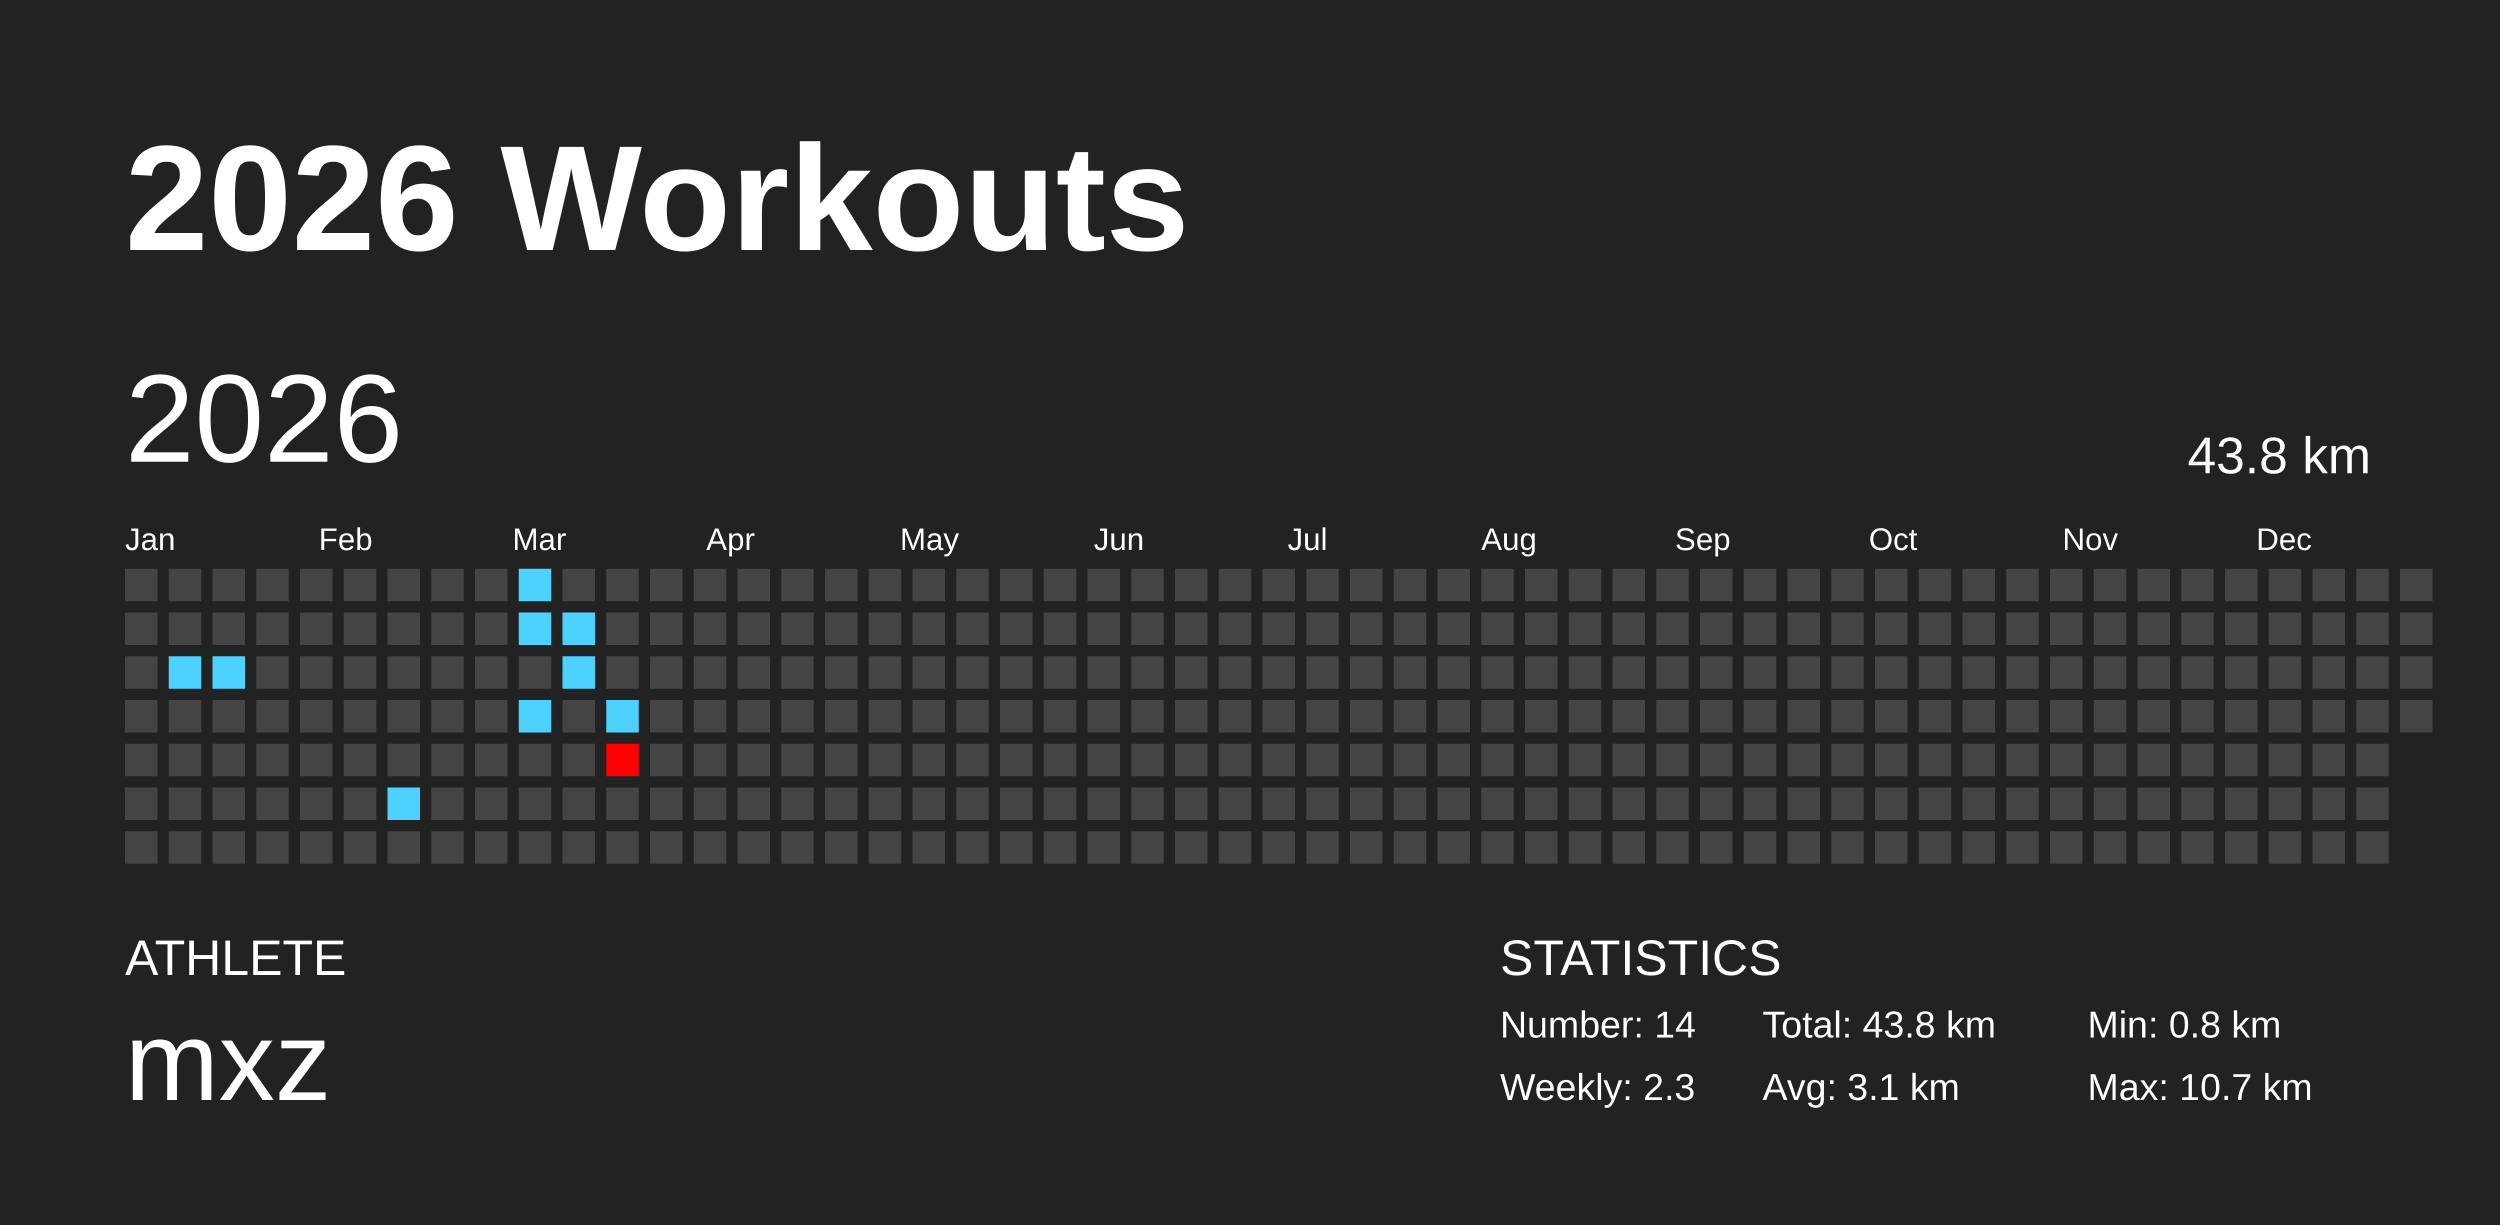
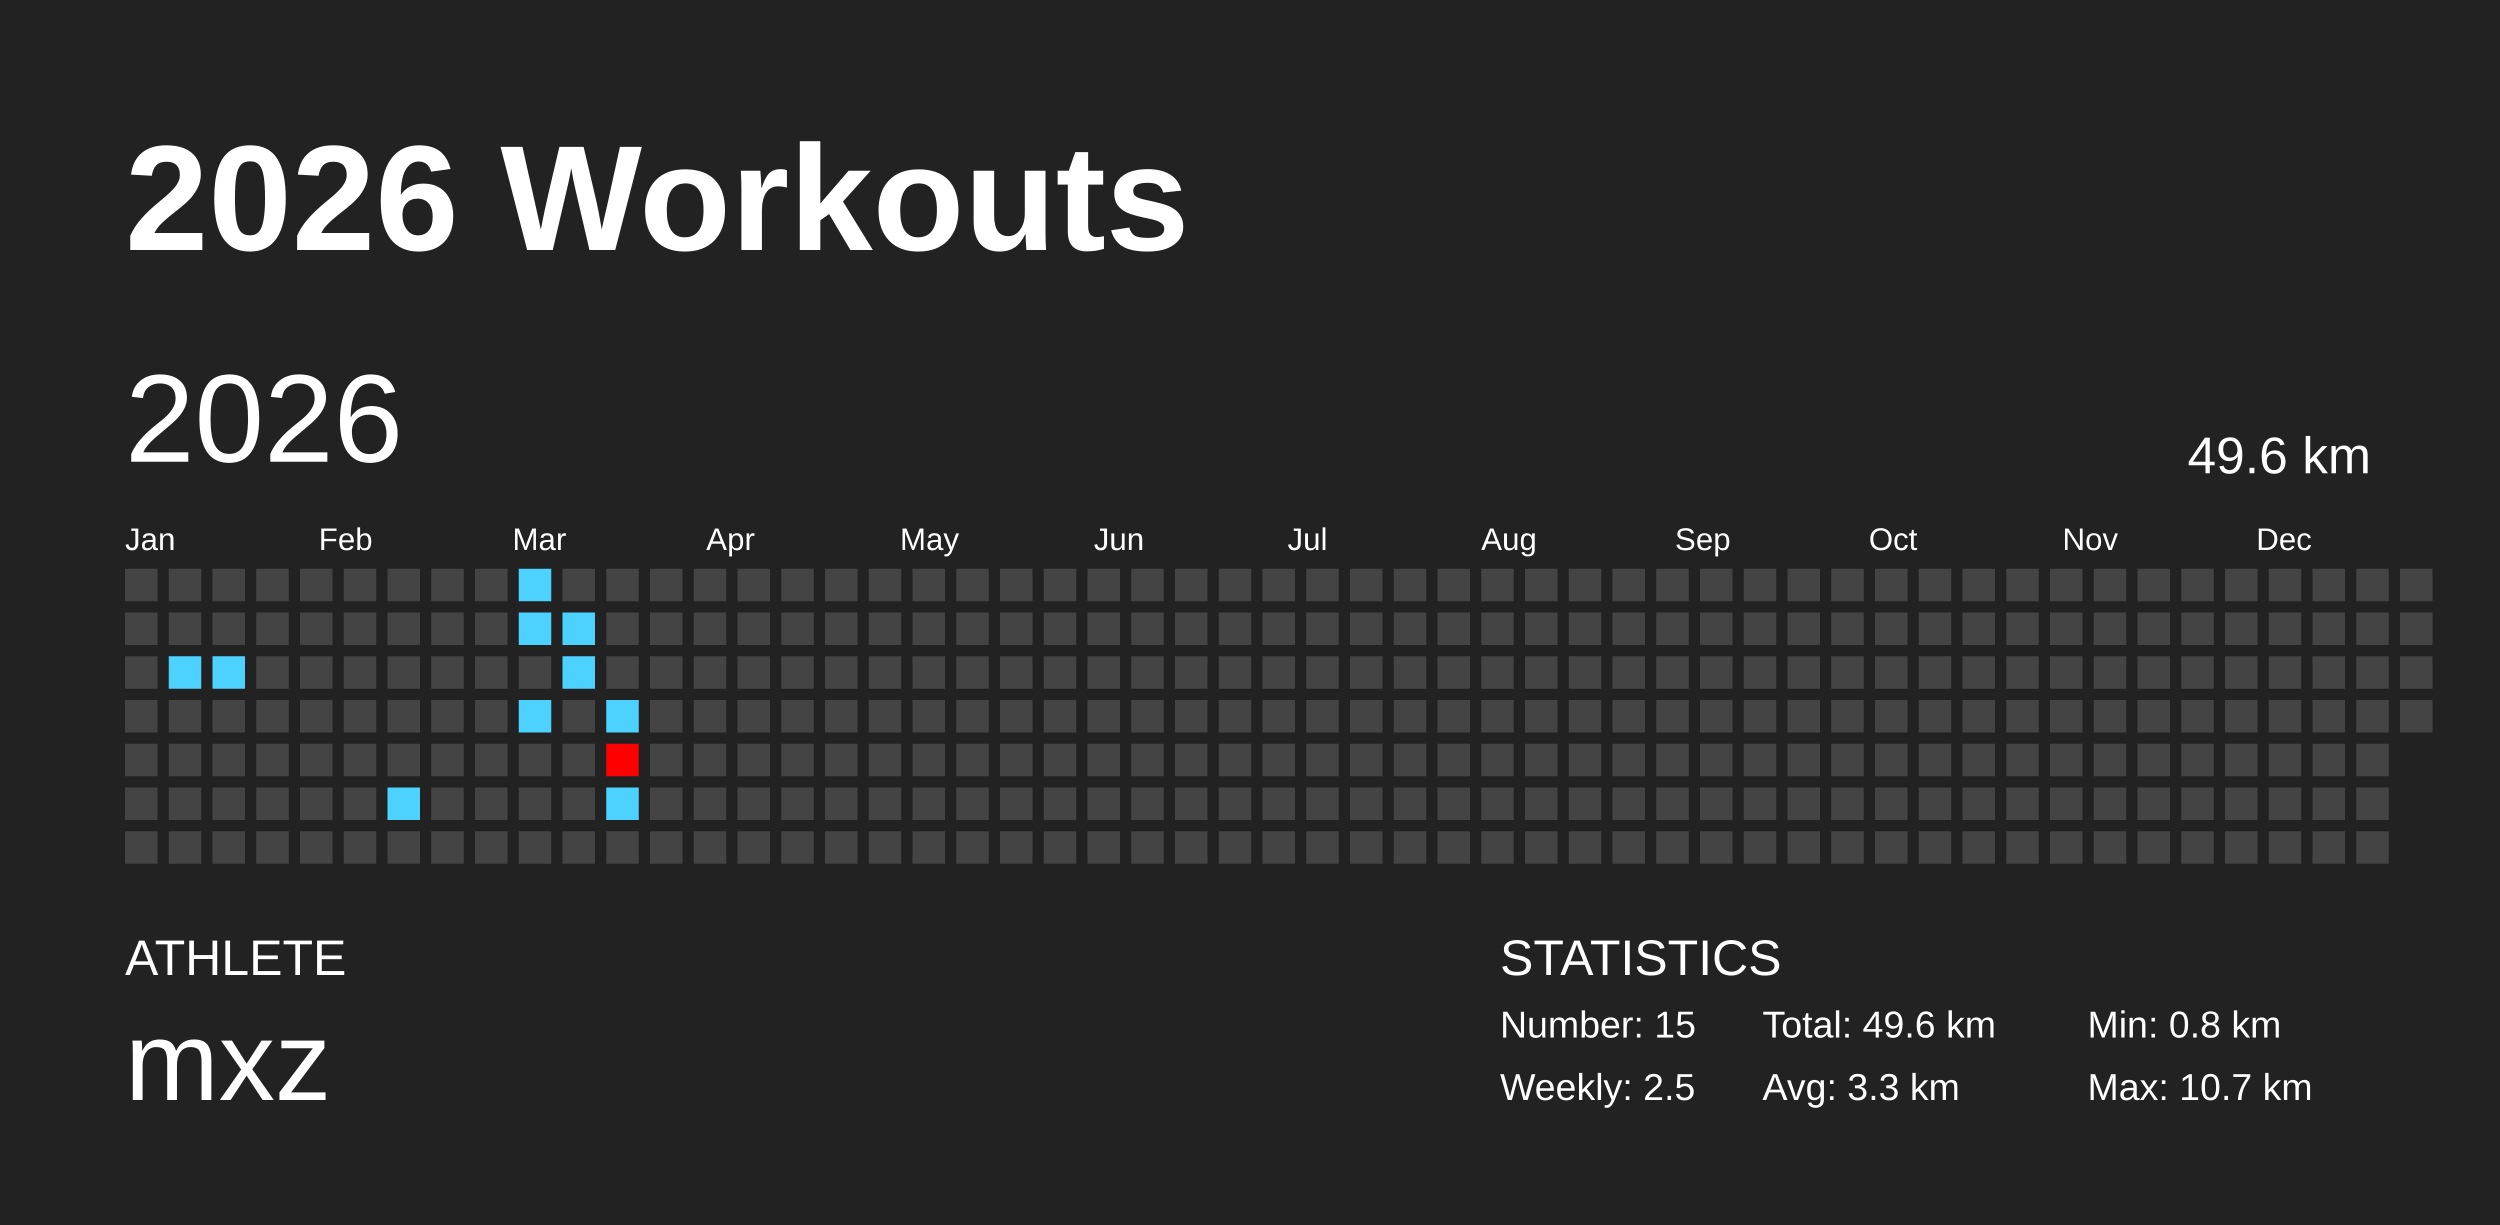
<svg xmlns="http://www.w3.org/2000/svg" baseProfile="full" height="98mm" version="1.1" viewBox="0,0,200,98" width="200mm">
  <defs />
  <rect fill="#222222" height="98" width="200" x="0" y="0" />
  <text fill="#FFFFFF" style="font-size:12px; font-family:Arial; font-weight:bold;" x="10" y="20">2026 Workouts</text>
  <text fill="#FFFFFF" style="font-size:4px; font-family:Arial" x="10" y="78">ATHLETE</text>
  <text fill="#FFFFFF" style="font-size:9px; font-family:Arial" x="10" y="88">mxz</text>
  <text fill="#FFFFFF" style="font-size:4px; font-family:Arial" x="120" y="78">STATISTICS</text>
-   <text fill="#FFFFFF" style="font-size:3px; font-family:Arial" x="120" y="83">Number: 14</text>
-   <text fill="#FFFFFF" style="font-size:3px; font-family:Arial" x="120" y="88">Weekly: 2.3</text>
-   <text fill="#FFFFFF" style="font-size:3px; font-family:Arial" x="141" y="83">Total: 43.8 km</text>
-   <text fill="#FFFFFF" style="font-size:3px; font-family:Arial" x="141" y="88">Avg: 3.1 km</text>
+   <text fill="#FFFFFF" style="font-size:3px; font-family:Arial" x="120" y="83">Number: 15</text>
+   <text fill="#FFFFFF" style="font-size:3px; font-family:Arial" x="120" y="88">Weekly: 2.5</text>
+   <text fill="#FFFFFF" style="font-size:3px; font-family:Arial" x="141" y="83">Total: 49.6 km</text>
+   <text fill="#FFFFFF" style="font-size:3px; font-family:Arial" x="141" y="88">Avg: 3.3 km</text>
  <text fill="#FFFFFF" style="font-size:3px; font-family:Arial" x="167" y="83">Min: 0.8 km</text>
  <text fill="#FFFFFF" style="font-size:3px; font-family:Arial" x="167" y="88">Max: 10.7 km</text>
  <text dominant-baseline="hanging" fill="#FFFFFF" style="font-size:10.0px; font-family:Arial;" x="10" y="30">2026</text>
-   <text dominant-baseline="hanging" fill="#FFFFFF" style="font-size:4.125px; font-family:Arial;" x="175" y="35">43.8 km</text>
+   <text dominant-baseline="hanging" fill="#FFFFFF" style="font-size:4.125px; font-family:Arial;" x="175" y="35">49.6 km</text>
  <text fill="#FFFFFF" style="font-size:2.5px; font-family:Arial" x="10.0" y="44">Jan</text>
  <text fill="#FFFFFF" style="font-size:2.5px; font-family:Arial" x="25.5" y="44">Feb</text>
  <text fill="#FFFFFF" style="font-size:2.5px; font-family:Arial" x="41.0" y="44">Mar</text>
  <text fill="#FFFFFF" style="font-size:2.5px; font-family:Arial" x="56.5" y="44">Apr</text>
  <text fill="#FFFFFF" style="font-size:2.5px; font-family:Arial" x="72.0" y="44">May</text>
  <text fill="#FFFFFF" style="font-size:2.5px; font-family:Arial" x="87.5" y="44">Jun</text>
  <text fill="#FFFFFF" style="font-size:2.5px; font-family:Arial" x="103.0" y="44">Jul</text>
  <text fill="#FFFFFF" style="font-size:2.5px; font-family:Arial" x="118.5" y="44">Aug</text>
  <text fill="#FFFFFF" style="font-size:2.5px; font-family:Arial" x="134.0" y="44">Sep</text>
  <text fill="#FFFFFF" style="font-size:2.5px; font-family:Arial" x="149.5" y="44">Oct</text>
  <text fill="#FFFFFF" style="font-size:2.5px; font-family:Arial" x="165.0" y="44">Nov</text>
  <text fill="#FFFFFF" style="font-size:2.5px; font-family:Arial" x="180.5" y="44">Dec</text>
  <rect fill="#444444" height="2.6" width="2.6" x="10.0" y="45.5" />
  <rect fill="#444444" height="2.6" width="2.6" x="10.0" y="49.0" />
  <rect fill="#444444" height="2.6" width="2.6" x="10.0" y="52.5" />
  <rect fill="#444444" height="2.6" width="2.6" x="10.0" y="56.0" />
  <rect fill="#444444" height="2.6" width="2.6" x="10.0" y="59.5" />
  <rect fill="#444444" height="2.6" width="2.6" x="10.0" y="63.0" />
  <rect fill="#444444" height="2.6" width="2.6" x="10.0" y="66.5" />
  <rect fill="#444444" height="2.6" width="2.6" x="13.5" y="45.5" />
  <rect fill="#444444" height="2.6" width="2.6" x="13.5" y="49.0" />
  <rect fill="#4dd2ff" height="2.6" width="2.6" x="13.5" y="52.5" />
  <rect fill="#444444" height="2.6" width="2.6" x="13.5" y="56.0" />
  <rect fill="#444444" height="2.6" width="2.6" x="13.5" y="59.5" />
  <rect fill="#444444" height="2.6" width="2.6" x="13.5" y="63.0" />
  <rect fill="#444444" height="2.6" width="2.6" x="13.5" y="66.5" />
  <rect fill="#444444" height="2.6" width="2.6" x="17.0" y="45.5" />
  <rect fill="#444444" height="2.6" width="2.6" x="17.0" y="49.0" />
  <rect fill="#4dd2ff" height="2.6" width="2.6" x="17.0" y="52.5" />
  <rect fill="#444444" height="2.6" width="2.6" x="17.0" y="56.0" />
  <rect fill="#444444" height="2.6" width="2.6" x="17.0" y="59.5" />
  <rect fill="#444444" height="2.6" width="2.6" x="17.0" y="63.0" />
  <rect fill="#444444" height="2.6" width="2.6" x="17.0" y="66.5" />
  <rect fill="#444444" height="2.6" width="2.6" x="20.5" y="45.5" />
  <rect fill="#444444" height="2.6" width="2.6" x="20.5" y="49.0" />
  <rect fill="#444444" height="2.6" width="2.6" x="20.5" y="52.5" />
  <rect fill="#444444" height="2.6" width="2.6" x="20.5" y="56.0" />
  <rect fill="#444444" height="2.6" width="2.6" x="20.5" y="59.5" />
  <rect fill="#444444" height="2.6" width="2.6" x="20.5" y="63.0" />
  <rect fill="#444444" height="2.6" width="2.6" x="20.5" y="66.5" />
  <rect fill="#444444" height="2.6" width="2.6" x="24.0" y="45.5" />
  <rect fill="#444444" height="2.6" width="2.6" x="24.0" y="49.0" />
  <rect fill="#444444" height="2.6" width="2.6" x="24.0" y="52.5" />
  <rect fill="#444444" height="2.6" width="2.6" x="24.0" y="56.0" />
  <rect fill="#444444" height="2.6" width="2.6" x="24.0" y="59.5" />
  <rect fill="#444444" height="2.6" width="2.6" x="24.0" y="63.0" />
  <rect fill="#444444" height="2.6" width="2.6" x="24.0" y="66.5" />
  <rect fill="#444444" height="2.6" width="2.6" x="27.5" y="45.5" />
  <rect fill="#444444" height="2.6" width="2.6" x="27.5" y="49.0" />
  <rect fill="#444444" height="2.6" width="2.6" x="27.5" y="52.5" />
  <rect fill="#444444" height="2.6" width="2.6" x="27.5" y="56.0" />
  <rect fill="#444444" height="2.6" width="2.6" x="27.5" y="59.5" />
  <rect fill="#444444" height="2.6" width="2.6" x="27.5" y="63.0" />
  <rect fill="#444444" height="2.6" width="2.6" x="27.5" y="66.5" />
  <rect fill="#444444" height="2.6" width="2.6" x="31.0" y="45.5" />
  <rect fill="#444444" height="2.6" width="2.6" x="31.0" y="49.0" />
  <rect fill="#444444" height="2.6" width="2.6" x="31.0" y="52.5" />
  <rect fill="#444444" height="2.6" width="2.6" x="31.0" y="56.0" />
  <rect fill="#444444" height="2.6" width="2.6" x="31.0" y="59.5" />
  <rect fill="#4dd2ff" height="2.6" width="2.6" x="31.0" y="63.0" />
  <rect fill="#444444" height="2.6" width="2.6" x="31.0" y="66.5" />
  <rect fill="#444444" height="2.6" width="2.6" x="34.5" y="45.5" />
  <rect fill="#444444" height="2.6" width="2.6" x="34.5" y="49.0" />
  <rect fill="#444444" height="2.6" width="2.6" x="34.5" y="52.5" />
  <rect fill="#444444" height="2.6" width="2.6" x="34.5" y="56.0" />
  <rect fill="#444444" height="2.6" width="2.6" x="34.5" y="59.5" />
  <rect fill="#444444" height="2.6" width="2.6" x="34.5" y="63.0" />
  <rect fill="#444444" height="2.6" width="2.6" x="34.5" y="66.5" />
  <rect fill="#444444" height="2.6" width="2.6" x="38.0" y="45.5" />
  <rect fill="#444444" height="2.6" width="2.6" x="38.0" y="49.0" />
  <rect fill="#444444" height="2.6" width="2.6" x="38.0" y="52.5" />
  <rect fill="#444444" height="2.6" width="2.6" x="38.0" y="56.0" />
  <rect fill="#444444" height="2.6" width="2.6" x="38.0" y="59.5" />
  <rect fill="#444444" height="2.6" width="2.6" x="38.0" y="63.0" />
  <rect fill="#444444" height="2.6" width="2.6" x="38.0" y="66.5" />
  <rect fill="#4dd2ff" height="2.6" width="2.6" x="41.5" y="45.5" />
  <rect fill="#4dd2ff" height="2.6" width="2.6" x="41.5" y="49.0" />
  <rect fill="#444444" height="2.6" width="2.6" x="41.5" y="52.5" />
  <rect fill="#4dd2ff" height="2.6" width="2.6" x="41.5" y="56.0" />
  <rect fill="#444444" height="2.6" width="2.6" x="41.5" y="59.5" />
  <rect fill="#444444" height="2.6" width="2.6" x="41.5" y="63.0" />
  <rect fill="#444444" height="2.6" width="2.6" x="41.5" y="66.5" />
  <rect fill="#444444" height="2.6" width="2.6" x="45.0" y="45.5" />
  <rect fill="#4dd2ff" height="2.6" width="2.6" x="45.0" y="49.0" />
  <rect fill="#4dd2ff" height="2.6" width="2.6" x="45.0" y="52.5" />
  <rect fill="#444444" height="2.6" width="2.6" x="45.0" y="56.0" />
  <rect fill="#444444" height="2.6" width="2.6" x="45.0" y="59.5" />
  <rect fill="#444444" height="2.6" width="2.6" x="45.0" y="63.0" />
  <rect fill="#444444" height="2.6" width="2.6" x="45.0" y="66.5" />
  <rect fill="#444444" height="2.6" width="2.6" x="48.5" y="45.5" />
  <rect fill="#444444" height="2.6" width="2.6" x="48.5" y="49.0" />
  <rect fill="#444444" height="2.6" width="2.6" x="48.5" y="52.5" />
  <rect fill="#4dd2ff" height="2.6" width="2.6" x="48.5" y="56.0" />
  <rect fill="#ff0000" height="2.6" width="2.6" x="48.5" y="59.5" />
-   <rect fill="#444444" height="2.6" width="2.6" x="48.5" y="63.0" />
+   <rect fill="#4dd2ff" height="2.6" width="2.6" x="48.5" y="63.0" />
  <rect fill="#444444" height="2.6" width="2.6" x="48.5" y="66.5" />
  <rect fill="#444444" height="2.6" width="2.6" x="52.0" y="45.5" />
  <rect fill="#444444" height="2.6" width="2.6" x="52.0" y="49.0" />
  <rect fill="#444444" height="2.6" width="2.6" x="52.0" y="52.5" />
  <rect fill="#444444" height="2.6" width="2.6" x="52.0" y="56.0" />
  <rect fill="#444444" height="2.6" width="2.6" x="52.0" y="59.5" />
  <rect fill="#444444" height="2.6" width="2.6" x="52.0" y="63.0" />
  <rect fill="#444444" height="2.6" width="2.6" x="52.0" y="66.5" />
  <rect fill="#444444" height="2.6" width="2.6" x="55.5" y="45.5" />
  <rect fill="#444444" height="2.6" width="2.6" x="55.5" y="49.0" />
  <rect fill="#444444" height="2.6" width="2.6" x="55.5" y="52.5" />
  <rect fill="#444444" height="2.6" width="2.6" x="55.5" y="56.0" />
  <rect fill="#444444" height="2.6" width="2.6" x="55.5" y="59.5" />
  <rect fill="#444444" height="2.6" width="2.6" x="55.5" y="63.0" />
  <rect fill="#444444" height="2.6" width="2.6" x="55.5" y="66.5" />
  <rect fill="#444444" height="2.6" width="2.6" x="59.0" y="45.5" />
  <rect fill="#444444" height="2.6" width="2.6" x="59.0" y="49.0" />
  <rect fill="#444444" height="2.6" width="2.6" x="59.0" y="52.5" />
  <rect fill="#444444" height="2.6" width="2.6" x="59.0" y="56.0" />
  <rect fill="#444444" height="2.6" width="2.6" x="59.0" y="59.5" />
  <rect fill="#444444" height="2.6" width="2.6" x="59.0" y="63.0" />
  <rect fill="#444444" height="2.6" width="2.6" x="59.0" y="66.5" />
  <rect fill="#444444" height="2.6" width="2.6" x="62.5" y="45.5" />
  <rect fill="#444444" height="2.6" width="2.6" x="62.5" y="49.0" />
  <rect fill="#444444" height="2.6" width="2.6" x="62.5" y="52.5" />
  <rect fill="#444444" height="2.6" width="2.6" x="62.5" y="56.0" />
  <rect fill="#444444" height="2.6" width="2.6" x="62.5" y="59.5" />
  <rect fill="#444444" height="2.6" width="2.6" x="62.5" y="63.0" />
  <rect fill="#444444" height="2.6" width="2.6" x="62.5" y="66.5" />
  <rect fill="#444444" height="2.6" width="2.6" x="66.0" y="45.5" />
  <rect fill="#444444" height="2.6" width="2.6" x="66.0" y="49.0" />
  <rect fill="#444444" height="2.6" width="2.6" x="66.0" y="52.5" />
  <rect fill="#444444" height="2.6" width="2.6" x="66.0" y="56.0" />
  <rect fill="#444444" height="2.6" width="2.6" x="66.0" y="59.5" />
  <rect fill="#444444" height="2.6" width="2.6" x="66.0" y="63.0" />
  <rect fill="#444444" height="2.6" width="2.6" x="66.0" y="66.5" />
  <rect fill="#444444" height="2.6" width="2.6" x="69.5" y="45.5" />
  <rect fill="#444444" height="2.6" width="2.6" x="69.5" y="49.0" />
  <rect fill="#444444" height="2.6" width="2.6" x="69.5" y="52.5" />
  <rect fill="#444444" height="2.6" width="2.6" x="69.5" y="56.0" />
  <rect fill="#444444" height="2.6" width="2.6" x="69.5" y="59.5" />
  <rect fill="#444444" height="2.6" width="2.6" x="69.5" y="63.0" />
  <rect fill="#444444" height="2.6" width="2.6" x="69.5" y="66.5" />
  <rect fill="#444444" height="2.6" width="2.6" x="73.0" y="45.5" />
  <rect fill="#444444" height="2.6" width="2.6" x="73.0" y="49.0" />
  <rect fill="#444444" height="2.6" width="2.6" x="73.0" y="52.5" />
  <rect fill="#444444" height="2.6" width="2.6" x="73.0" y="56.0" />
  <rect fill="#444444" height="2.6" width="2.6" x="73.0" y="59.5" />
  <rect fill="#444444" height="2.6" width="2.6" x="73.0" y="63.0" />
  <rect fill="#444444" height="2.6" width="2.6" x="73.0" y="66.5" />
  <rect fill="#444444" height="2.6" width="2.6" x="76.5" y="45.5" />
  <rect fill="#444444" height="2.6" width="2.6" x="76.5" y="49.0" />
  <rect fill="#444444" height="2.6" width="2.6" x="76.5" y="52.5" />
  <rect fill="#444444" height="2.6" width="2.6" x="76.5" y="56.0" />
  <rect fill="#444444" height="2.6" width="2.6" x="76.5" y="59.5" />
  <rect fill="#444444" height="2.6" width="2.6" x="76.5" y="63.0" />
  <rect fill="#444444" height="2.6" width="2.6" x="76.5" y="66.5" />
  <rect fill="#444444" height="2.6" width="2.6" x="80.0" y="45.5" />
  <rect fill="#444444" height="2.6" width="2.6" x="80.0" y="49.0" />
  <rect fill="#444444" height="2.6" width="2.6" x="80.0" y="52.5" />
  <rect fill="#444444" height="2.6" width="2.6" x="80.0" y="56.0" />
  <rect fill="#444444" height="2.6" width="2.6" x="80.0" y="59.5" />
  <rect fill="#444444" height="2.6" width="2.6" x="80.0" y="63.0" />
  <rect fill="#444444" height="2.6" width="2.6" x="80.0" y="66.5" />
  <rect fill="#444444" height="2.6" width="2.6" x="83.5" y="45.5" />
  <rect fill="#444444" height="2.6" width="2.6" x="83.5" y="49.0" />
  <rect fill="#444444" height="2.6" width="2.6" x="83.5" y="52.5" />
  <rect fill="#444444" height="2.6" width="2.6" x="83.5" y="56.0" />
  <rect fill="#444444" height="2.6" width="2.6" x="83.5" y="59.5" />
  <rect fill="#444444" height="2.6" width="2.6" x="83.5" y="63.0" />
  <rect fill="#444444" height="2.6" width="2.6" x="83.5" y="66.5" />
  <rect fill="#444444" height="2.6" width="2.6" x="87.0" y="45.5" />
  <rect fill="#444444" height="2.6" width="2.6" x="87.0" y="49.0" />
  <rect fill="#444444" height="2.6" width="2.6" x="87.0" y="52.5" />
  <rect fill="#444444" height="2.6" width="2.6" x="87.0" y="56.0" />
  <rect fill="#444444" height="2.6" width="2.6" x="87.0" y="59.5" />
  <rect fill="#444444" height="2.6" width="2.6" x="87.0" y="63.0" />
  <rect fill="#444444" height="2.6" width="2.6" x="87.0" y="66.5" />
  <rect fill="#444444" height="2.6" width="2.6" x="90.5" y="45.5" />
  <rect fill="#444444" height="2.6" width="2.6" x="90.5" y="49.0" />
  <rect fill="#444444" height="2.6" width="2.6" x="90.5" y="52.5" />
  <rect fill="#444444" height="2.6" width="2.6" x="90.5" y="56.0" />
  <rect fill="#444444" height="2.6" width="2.6" x="90.5" y="59.5" />
  <rect fill="#444444" height="2.6" width="2.6" x="90.5" y="63.0" />
  <rect fill="#444444" height="2.6" width="2.6" x="90.5" y="66.5" />
  <rect fill="#444444" height="2.6" width="2.6" x="94.0" y="45.5" />
  <rect fill="#444444" height="2.6" width="2.6" x="94.0" y="49.0" />
  <rect fill="#444444" height="2.6" width="2.6" x="94.0" y="52.5" />
  <rect fill="#444444" height="2.6" width="2.6" x="94.0" y="56.0" />
  <rect fill="#444444" height="2.6" width="2.6" x="94.0" y="59.5" />
  <rect fill="#444444" height="2.6" width="2.6" x="94.0" y="63.0" />
  <rect fill="#444444" height="2.6" width="2.6" x="94.0" y="66.5" />
  <rect fill="#444444" height="2.6" width="2.6" x="97.5" y="45.5" />
  <rect fill="#444444" height="2.6" width="2.6" x="97.5" y="49.0" />
  <rect fill="#444444" height="2.6" width="2.6" x="97.5" y="52.5" />
  <rect fill="#444444" height="2.6" width="2.6" x="97.5" y="56.0" />
  <rect fill="#444444" height="2.6" width="2.6" x="97.5" y="59.5" />
  <rect fill="#444444" height="2.6" width="2.6" x="97.5" y="63.0" />
  <rect fill="#444444" height="2.6" width="2.6" x="97.5" y="66.5" />
  <rect fill="#444444" height="2.6" width="2.6" x="101.0" y="45.5" />
  <rect fill="#444444" height="2.6" width="2.6" x="101.0" y="49.0" />
  <rect fill="#444444" height="2.6" width="2.6" x="101.0" y="52.5" />
  <rect fill="#444444" height="2.6" width="2.6" x="101.0" y="56.0" />
  <rect fill="#444444" height="2.6" width="2.6" x="101.0" y="59.5" />
  <rect fill="#444444" height="2.6" width="2.6" x="101.0" y="63.0" />
  <rect fill="#444444" height="2.6" width="2.6" x="101.0" y="66.5" />
  <rect fill="#444444" height="2.6" width="2.6" x="104.5" y="45.5" />
  <rect fill="#444444" height="2.6" width="2.6" x="104.5" y="49.0" />
  <rect fill="#444444" height="2.6" width="2.6" x="104.5" y="52.5" />
  <rect fill="#444444" height="2.6" width="2.6" x="104.5" y="56.0" />
  <rect fill="#444444" height="2.6" width="2.6" x="104.5" y="59.5" />
  <rect fill="#444444" height="2.6" width="2.6" x="104.5" y="63.0" />
  <rect fill="#444444" height="2.6" width="2.6" x="104.5" y="66.5" />
  <rect fill="#444444" height="2.6" width="2.6" x="108.0" y="45.5" />
  <rect fill="#444444" height="2.6" width="2.6" x="108.0" y="49.0" />
  <rect fill="#444444" height="2.6" width="2.6" x="108.0" y="52.5" />
  <rect fill="#444444" height="2.6" width="2.6" x="108.0" y="56.0" />
  <rect fill="#444444" height="2.6" width="2.6" x="108.0" y="59.5" />
  <rect fill="#444444" height="2.6" width="2.6" x="108.0" y="63.0" />
  <rect fill="#444444" height="2.6" width="2.6" x="108.0" y="66.5" />
  <rect fill="#444444" height="2.6" width="2.6" x="111.5" y="45.5" />
  <rect fill="#444444" height="2.6" width="2.6" x="111.5" y="49.0" />
  <rect fill="#444444" height="2.6" width="2.6" x="111.5" y="52.5" />
  <rect fill="#444444" height="2.6" width="2.6" x="111.5" y="56.0" />
  <rect fill="#444444" height="2.6" width="2.6" x="111.5" y="59.5" />
  <rect fill="#444444" height="2.6" width="2.6" x="111.5" y="63.0" />
  <rect fill="#444444" height="2.6" width="2.6" x="111.5" y="66.5" />
  <rect fill="#444444" height="2.6" width="2.6" x="115.0" y="45.5" />
  <rect fill="#444444" height="2.6" width="2.6" x="115.0" y="49.0" />
  <rect fill="#444444" height="2.6" width="2.6" x="115.0" y="52.5" />
  <rect fill="#444444" height="2.6" width="2.6" x="115.0" y="56.0" />
  <rect fill="#444444" height="2.6" width="2.6" x="115.0" y="59.5" />
  <rect fill="#444444" height="2.6" width="2.6" x="115.0" y="63.0" />
  <rect fill="#444444" height="2.6" width="2.6" x="115.0" y="66.5" />
  <rect fill="#444444" height="2.6" width="2.6" x="118.5" y="45.5" />
  <rect fill="#444444" height="2.6" width="2.6" x="118.5" y="49.0" />
  <rect fill="#444444" height="2.6" width="2.6" x="118.5" y="52.5" />
  <rect fill="#444444" height="2.6" width="2.6" x="118.5" y="56.0" />
  <rect fill="#444444" height="2.6" width="2.6" x="118.5" y="59.5" />
  <rect fill="#444444" height="2.6" width="2.6" x="118.5" y="63.0" />
  <rect fill="#444444" height="2.6" width="2.6" x="118.5" y="66.5" />
  <rect fill="#444444" height="2.6" width="2.6" x="122.0" y="45.5" />
  <rect fill="#444444" height="2.6" width="2.6" x="122.0" y="49.0" />
  <rect fill="#444444" height="2.6" width="2.6" x="122.0" y="52.5" />
  <rect fill="#444444" height="2.6" width="2.6" x="122.0" y="56.0" />
  <rect fill="#444444" height="2.6" width="2.6" x="122.0" y="59.5" />
  <rect fill="#444444" height="2.6" width="2.6" x="122.0" y="63.0" />
  <rect fill="#444444" height="2.6" width="2.6" x="122.0" y="66.5" />
  <rect fill="#444444" height="2.6" width="2.6" x="125.5" y="45.5" />
  <rect fill="#444444" height="2.6" width="2.6" x="125.5" y="49.0" />
  <rect fill="#444444" height="2.6" width="2.6" x="125.5" y="52.5" />
  <rect fill="#444444" height="2.6" width="2.6" x="125.5" y="56.0" />
  <rect fill="#444444" height="2.6" width="2.6" x="125.5" y="59.5" />
  <rect fill="#444444" height="2.6" width="2.6" x="125.5" y="63.0" />
  <rect fill="#444444" height="2.6" width="2.6" x="125.5" y="66.5" />
  <rect fill="#444444" height="2.6" width="2.6" x="129.0" y="45.5" />
  <rect fill="#444444" height="2.6" width="2.6" x="129.0" y="49.0" />
  <rect fill="#444444" height="2.6" width="2.6" x="129.0" y="52.5" />
  <rect fill="#444444" height="2.6" width="2.6" x="129.0" y="56.0" />
  <rect fill="#444444" height="2.6" width="2.6" x="129.0" y="59.5" />
  <rect fill="#444444" height="2.6" width="2.6" x="129.0" y="63.0" />
  <rect fill="#444444" height="2.6" width="2.6" x="129.0" y="66.5" />
  <rect fill="#444444" height="2.6" width="2.6" x="132.5" y="45.5" />
  <rect fill="#444444" height="2.6" width="2.6" x="132.5" y="49.0" />
  <rect fill="#444444" height="2.6" width="2.6" x="132.5" y="52.5" />
  <rect fill="#444444" height="2.6" width="2.6" x="132.5" y="56.0" />
  <rect fill="#444444" height="2.6" width="2.6" x="132.5" y="59.5" />
  <rect fill="#444444" height="2.6" width="2.6" x="132.5" y="63.0" />
  <rect fill="#444444" height="2.6" width="2.6" x="132.5" y="66.5" />
  <rect fill="#444444" height="2.6" width="2.6" x="136.0" y="45.5" />
  <rect fill="#444444" height="2.6" width="2.6" x="136.0" y="49.0" />
  <rect fill="#444444" height="2.6" width="2.6" x="136.0" y="52.5" />
  <rect fill="#444444" height="2.6" width="2.6" x="136.0" y="56.0" />
  <rect fill="#444444" height="2.6" width="2.6" x="136.0" y="59.5" />
  <rect fill="#444444" height="2.6" width="2.6" x="136.0" y="63.0" />
  <rect fill="#444444" height="2.6" width="2.6" x="136.0" y="66.5" />
  <rect fill="#444444" height="2.6" width="2.6" x="139.5" y="45.5" />
  <rect fill="#444444" height="2.6" width="2.6" x="139.5" y="49.0" />
  <rect fill="#444444" height="2.6" width="2.6" x="139.5" y="52.5" />
  <rect fill="#444444" height="2.6" width="2.6" x="139.5" y="56.0" />
  <rect fill="#444444" height="2.6" width="2.6" x="139.5" y="59.5" />
  <rect fill="#444444" height="2.6" width="2.6" x="139.5" y="63.0" />
  <rect fill="#444444" height="2.6" width="2.6" x="139.5" y="66.5" />
  <rect fill="#444444" height="2.6" width="2.6" x="143.0" y="45.5" />
  <rect fill="#444444" height="2.6" width="2.6" x="143.0" y="49.0" />
  <rect fill="#444444" height="2.6" width="2.6" x="143.0" y="52.5" />
  <rect fill="#444444" height="2.6" width="2.6" x="143.0" y="56.0" />
  <rect fill="#444444" height="2.6" width="2.6" x="143.0" y="59.5" />
  <rect fill="#444444" height="2.6" width="2.6" x="143.0" y="63.0" />
  <rect fill="#444444" height="2.6" width="2.6" x="143.0" y="66.5" />
  <rect fill="#444444" height="2.6" width="2.6" x="146.5" y="45.5" />
  <rect fill="#444444" height="2.6" width="2.6" x="146.5" y="49.0" />
  <rect fill="#444444" height="2.6" width="2.6" x="146.5" y="52.5" />
  <rect fill="#444444" height="2.6" width="2.6" x="146.5" y="56.0" />
  <rect fill="#444444" height="2.6" width="2.6" x="146.5" y="59.5" />
  <rect fill="#444444" height="2.6" width="2.6" x="146.5" y="63.0" />
  <rect fill="#444444" height="2.6" width="2.6" x="146.5" y="66.5" />
  <rect fill="#444444" height="2.6" width="2.6" x="150.0" y="45.5" />
  <rect fill="#444444" height="2.6" width="2.6" x="150.0" y="49.0" />
  <rect fill="#444444" height="2.6" width="2.6" x="150.0" y="52.5" />
  <rect fill="#444444" height="2.6" width="2.6" x="150.0" y="56.0" />
  <rect fill="#444444" height="2.6" width="2.6" x="150.0" y="59.5" />
  <rect fill="#444444" height="2.6" width="2.6" x="150.0" y="63.0" />
  <rect fill="#444444" height="2.6" width="2.6" x="150.0" y="66.5" />
  <rect fill="#444444" height="2.6" width="2.6" x="153.5" y="45.5" />
  <rect fill="#444444" height="2.6" width="2.6" x="153.5" y="49.0" />
  <rect fill="#444444" height="2.6" width="2.6" x="153.5" y="52.5" />
  <rect fill="#444444" height="2.6" width="2.6" x="153.5" y="56.0" />
  <rect fill="#444444" height="2.6" width="2.6" x="153.5" y="59.5" />
  <rect fill="#444444" height="2.6" width="2.6" x="153.5" y="63.0" />
  <rect fill="#444444" height="2.6" width="2.6" x="153.5" y="66.5" />
  <rect fill="#444444" height="2.6" width="2.6" x="157.0" y="45.5" />
  <rect fill="#444444" height="2.6" width="2.6" x="157.0" y="49.0" />
  <rect fill="#444444" height="2.6" width="2.6" x="157.0" y="52.5" />
  <rect fill="#444444" height="2.6" width="2.6" x="157.0" y="56.0" />
  <rect fill="#444444" height="2.6" width="2.6" x="157.0" y="59.5" />
  <rect fill="#444444" height="2.6" width="2.6" x="157.0" y="63.0" />
  <rect fill="#444444" height="2.6" width="2.6" x="157.0" y="66.5" />
  <rect fill="#444444" height="2.6" width="2.6" x="160.5" y="45.5" />
  <rect fill="#444444" height="2.6" width="2.6" x="160.5" y="49.0" />
  <rect fill="#444444" height="2.6" width="2.6" x="160.5" y="52.5" />
  <rect fill="#444444" height="2.6" width="2.6" x="160.5" y="56.0" />
  <rect fill="#444444" height="2.6" width="2.6" x="160.5" y="59.5" />
  <rect fill="#444444" height="2.6" width="2.6" x="160.5" y="63.0" />
  <rect fill="#444444" height="2.6" width="2.6" x="160.5" y="66.5" />
  <rect fill="#444444" height="2.6" width="2.6" x="164.0" y="45.5" />
  <rect fill="#444444" height="2.6" width="2.6" x="164.0" y="49.0" />
  <rect fill="#444444" height="2.6" width="2.6" x="164.0" y="52.5" />
  <rect fill="#444444" height="2.6" width="2.6" x="164.0" y="56.0" />
  <rect fill="#444444" height="2.6" width="2.6" x="164.0" y="59.5" />
  <rect fill="#444444" height="2.6" width="2.6" x="164.0" y="63.0" />
  <rect fill="#444444" height="2.6" width="2.6" x="164.0" y="66.5" />
  <rect fill="#444444" height="2.6" width="2.6" x="167.5" y="45.5" />
  <rect fill="#444444" height="2.6" width="2.6" x="167.5" y="49.0" />
  <rect fill="#444444" height="2.6" width="2.6" x="167.5" y="52.5" />
  <rect fill="#444444" height="2.6" width="2.6" x="167.5" y="56.0" />
  <rect fill="#444444" height="2.6" width="2.6" x="167.5" y="59.5" />
  <rect fill="#444444" height="2.6" width="2.6" x="167.5" y="63.0" />
  <rect fill="#444444" height="2.6" width="2.6" x="167.5" y="66.5" />
  <rect fill="#444444" height="2.6" width="2.6" x="171.0" y="45.5" />
  <rect fill="#444444" height="2.6" width="2.6" x="171.0" y="49.0" />
  <rect fill="#444444" height="2.6" width="2.6" x="171.0" y="52.5" />
  <rect fill="#444444" height="2.6" width="2.6" x="171.0" y="56.0" />
  <rect fill="#444444" height="2.6" width="2.6" x="171.0" y="59.5" />
  <rect fill="#444444" height="2.6" width="2.6" x="171.0" y="63.0" />
  <rect fill="#444444" height="2.6" width="2.6" x="171.0" y="66.5" />
  <rect fill="#444444" height="2.6" width="2.6" x="174.5" y="45.5" />
  <rect fill="#444444" height="2.6" width="2.6" x="174.5" y="49.0" />
  <rect fill="#444444" height="2.6" width="2.6" x="174.5" y="52.5" />
  <rect fill="#444444" height="2.6" width="2.6" x="174.5" y="56.0" />
  <rect fill="#444444" height="2.6" width="2.6" x="174.5" y="59.5" />
  <rect fill="#444444" height="2.6" width="2.6" x="174.5" y="63.0" />
  <rect fill="#444444" height="2.6" width="2.6" x="174.5" y="66.5" />
  <rect fill="#444444" height="2.6" width="2.6" x="178.0" y="45.5" />
  <rect fill="#444444" height="2.6" width="2.6" x="178.0" y="49.0" />
  <rect fill="#444444" height="2.6" width="2.6" x="178.0" y="52.5" />
  <rect fill="#444444" height="2.6" width="2.6" x="178.0" y="56.0" />
  <rect fill="#444444" height="2.6" width="2.6" x="178.0" y="59.5" />
  <rect fill="#444444" height="2.6" width="2.6" x="178.0" y="63.0" />
  <rect fill="#444444" height="2.6" width="2.6" x="178.0" y="66.5" />
  <rect fill="#444444" height="2.6" width="2.6" x="181.5" y="45.5" />
  <rect fill="#444444" height="2.6" width="2.6" x="181.5" y="49.0" />
  <rect fill="#444444" height="2.6" width="2.6" x="181.5" y="52.5" />
  <rect fill="#444444" height="2.6" width="2.6" x="181.5" y="56.0" />
  <rect fill="#444444" height="2.6" width="2.6" x="181.5" y="59.5" />
  <rect fill="#444444" height="2.6" width="2.6" x="181.5" y="63.0" />
  <rect fill="#444444" height="2.6" width="2.6" x="181.5" y="66.5" />
  <rect fill="#444444" height="2.6" width="2.6" x="185.0" y="45.5" />
  <rect fill="#444444" height="2.6" width="2.6" x="185.0" y="49.0" />
  <rect fill="#444444" height="2.6" width="2.6" x="185.0" y="52.5" />
  <rect fill="#444444" height="2.6" width="2.6" x="185.0" y="56.0" />
  <rect fill="#444444" height="2.6" width="2.6" x="185.0" y="59.5" />
  <rect fill="#444444" height="2.6" width="2.6" x="185.0" y="63.0" />
  <rect fill="#444444" height="2.6" width="2.6" x="185.0" y="66.5" />
  <rect fill="#444444" height="2.6" width="2.6" x="188.5" y="45.5" />
  <rect fill="#444444" height="2.6" width="2.6" x="188.5" y="49.0" />
  <rect fill="#444444" height="2.6" width="2.6" x="188.5" y="52.5" />
  <rect fill="#444444" height="2.6" width="2.6" x="188.5" y="56.0" />
  <rect fill="#444444" height="2.6" width="2.6" x="188.5" y="59.5" />
  <rect fill="#444444" height="2.6" width="2.6" x="188.5" y="63.0" />
  <rect fill="#444444" height="2.6" width="2.6" x="188.5" y="66.5" />
  <rect fill="#444444" height="2.6" width="2.6" x="192.0" y="45.5" />
  <rect fill="#444444" height="2.6" width="2.6" x="192.0" y="49.0" />
  <rect fill="#444444" height="2.6" width="2.6" x="192.0" y="52.5" />
  <rect fill="#444444" height="2.6" width="2.6" x="192.0" y="56.0" />
</svg>
